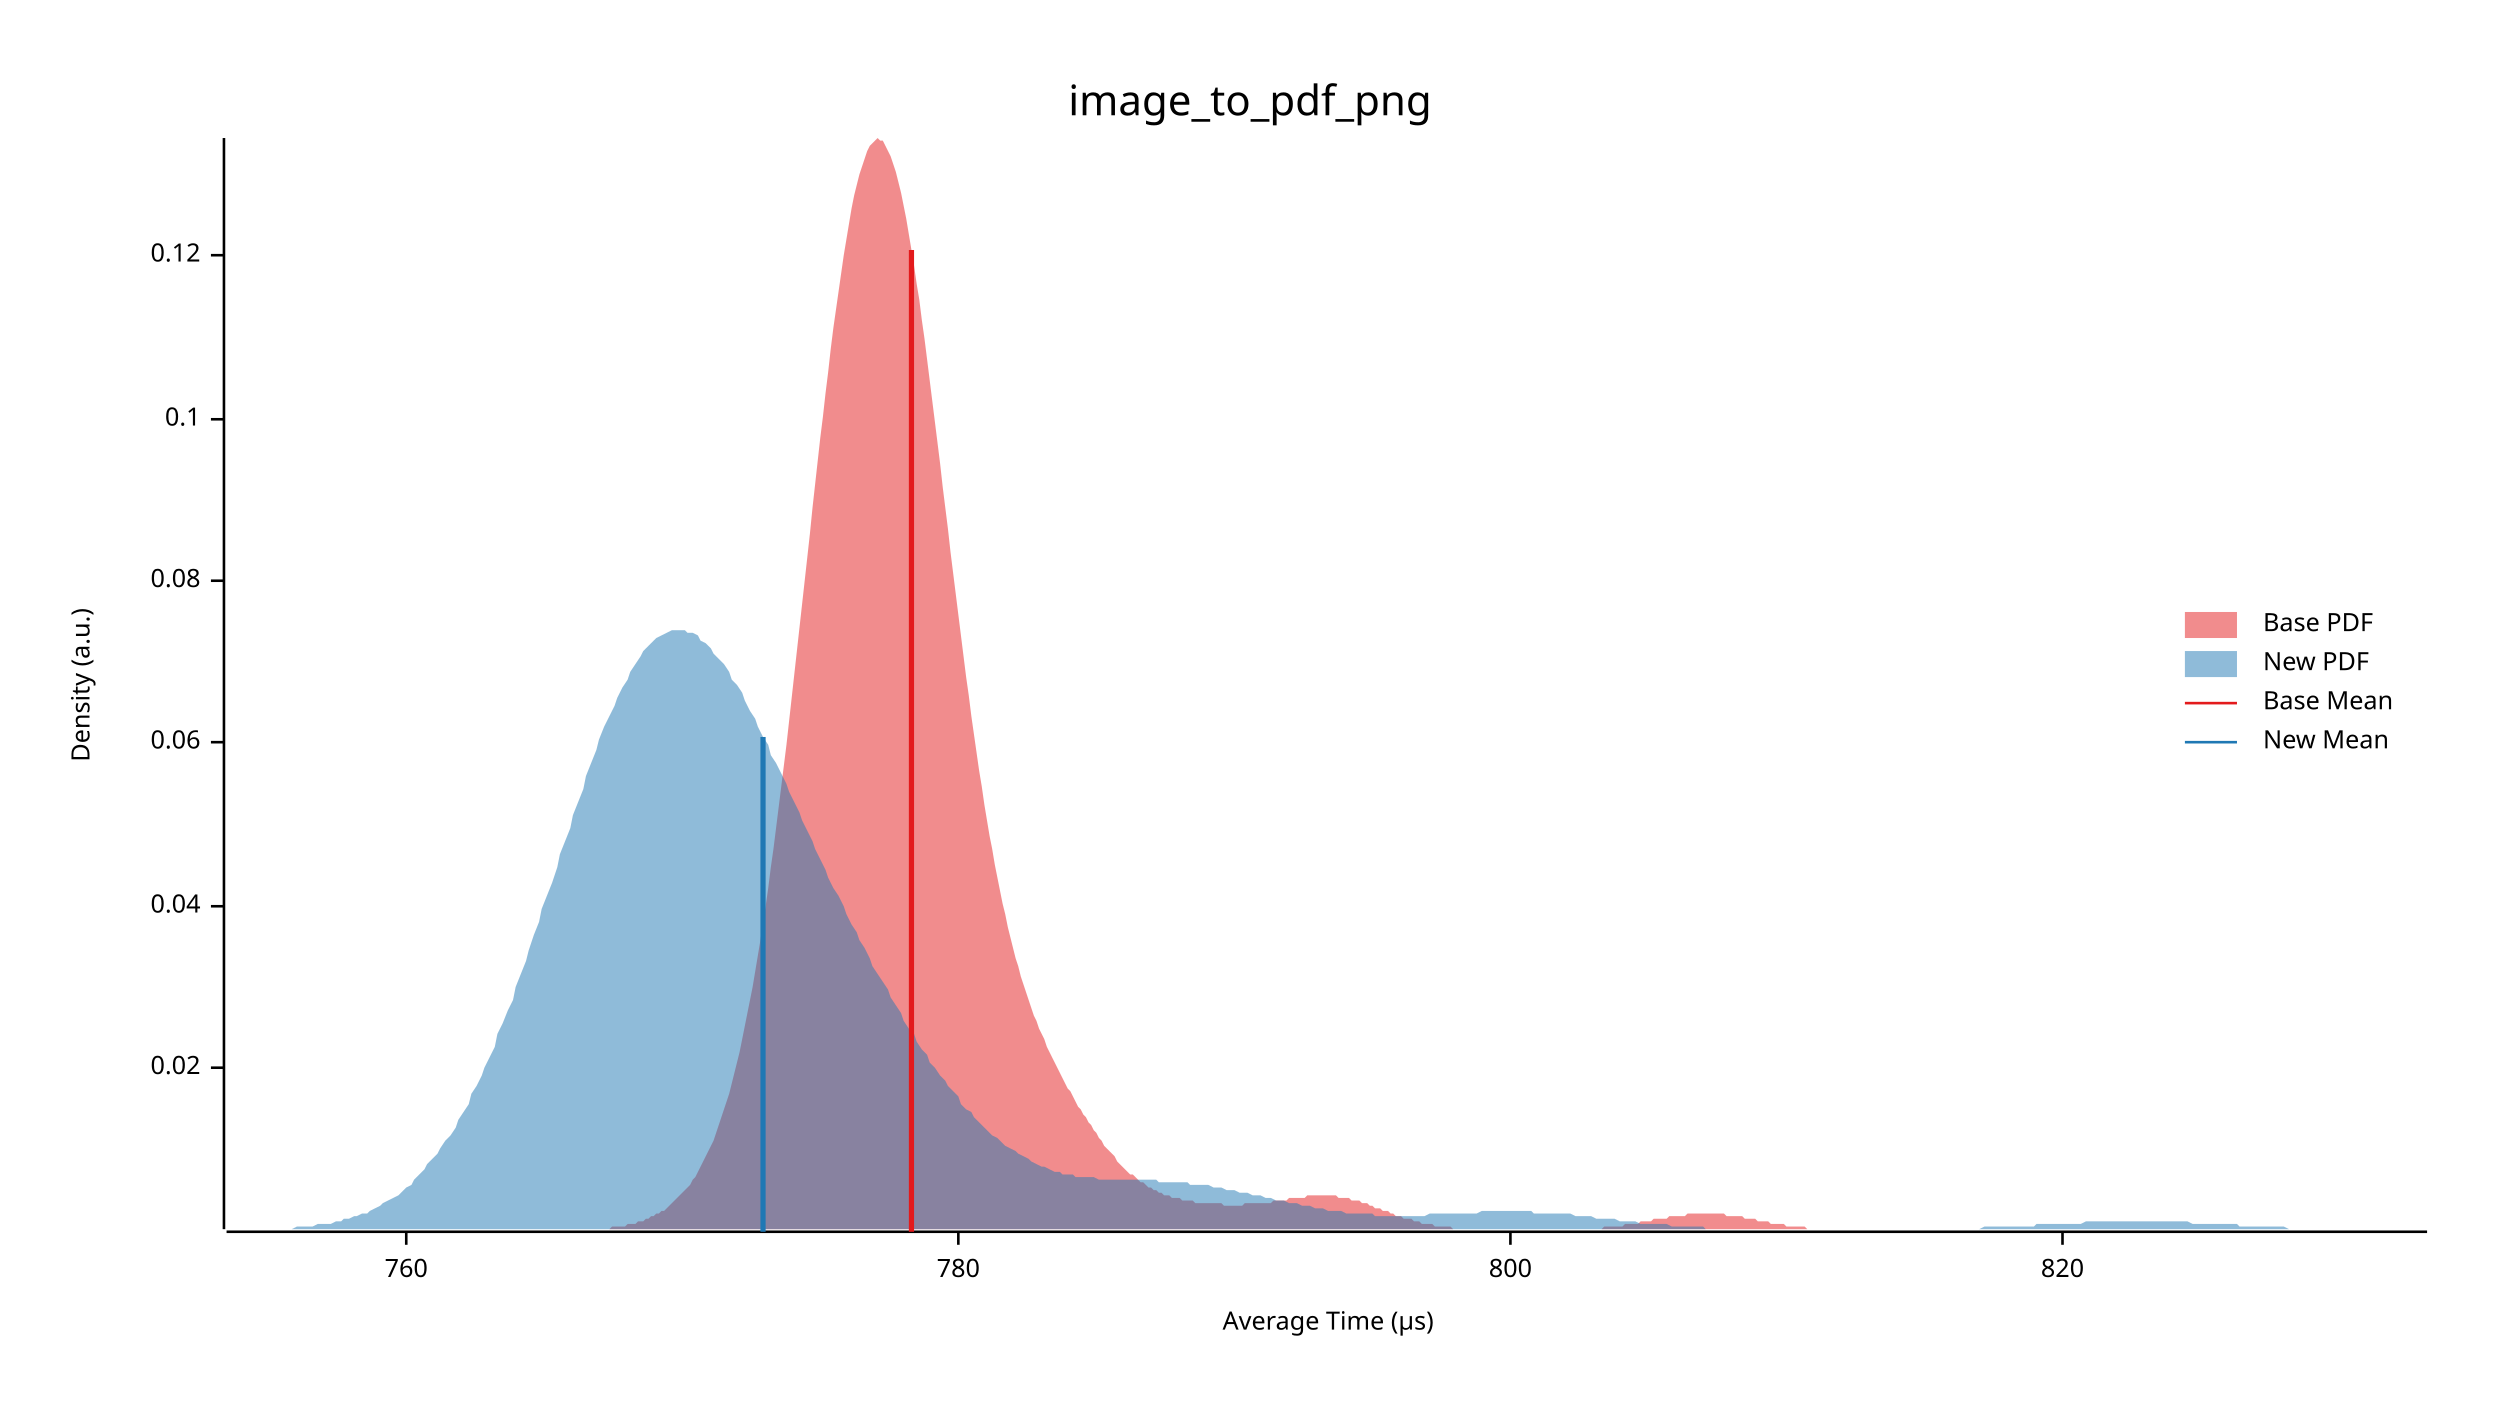
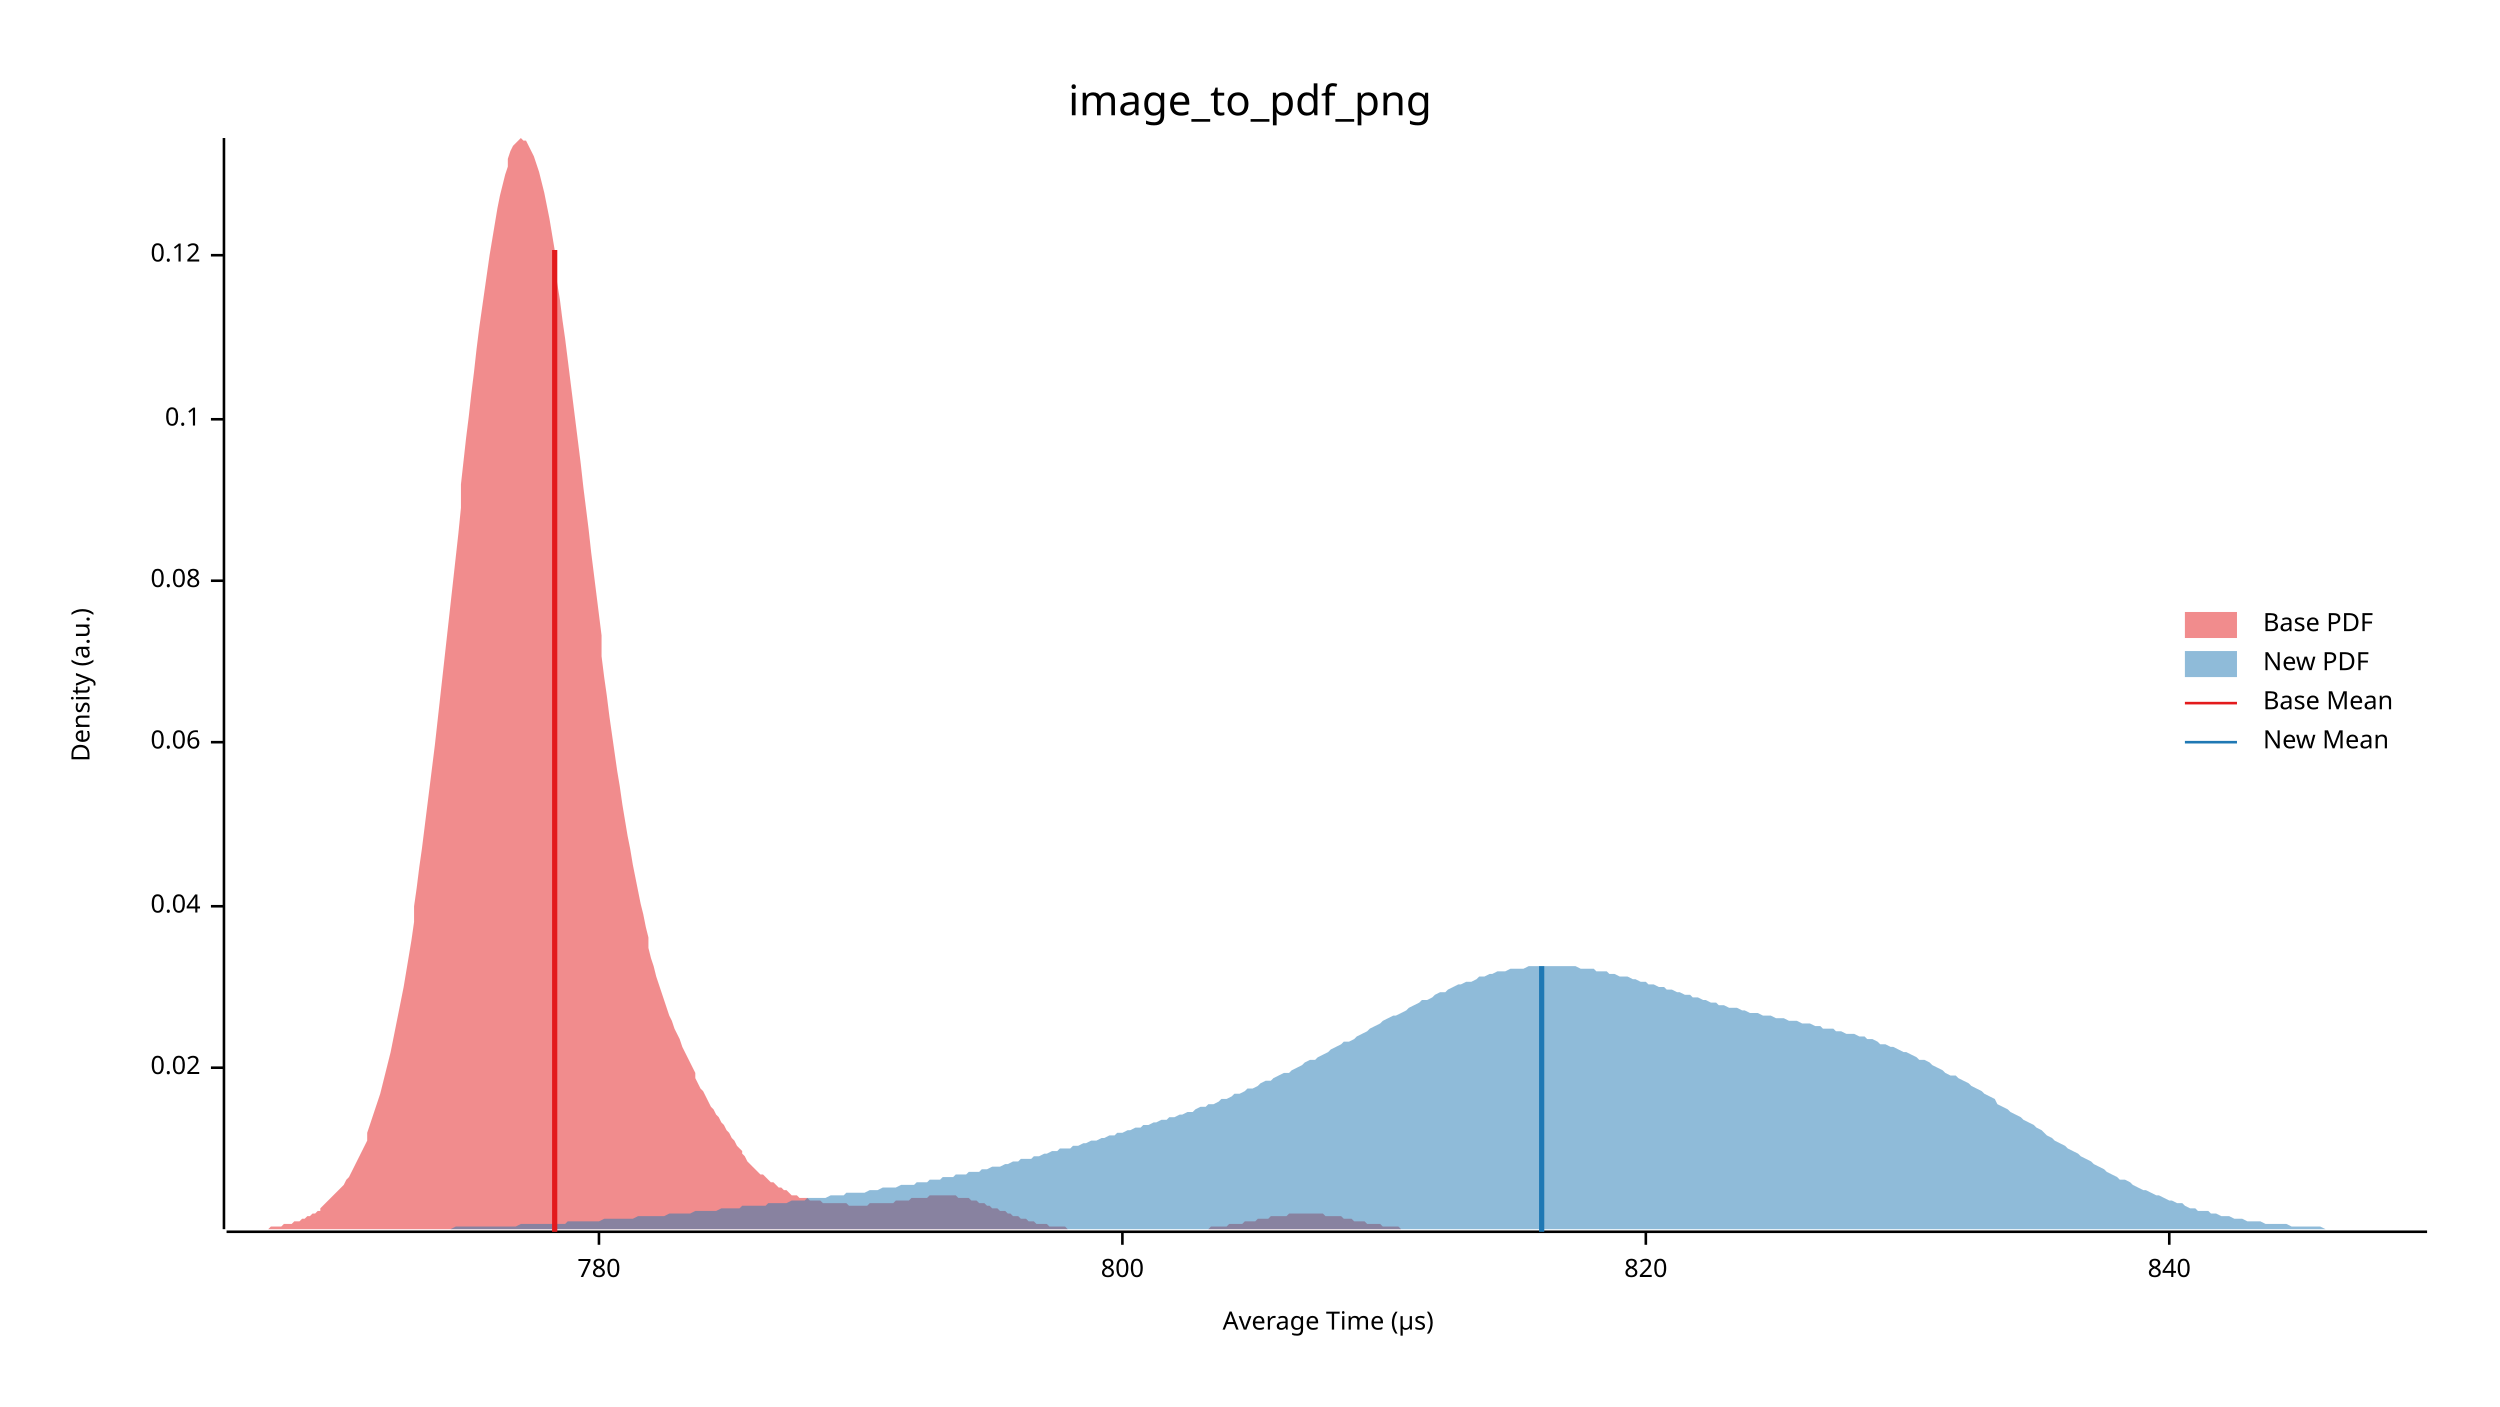
<svg xmlns="http://www.w3.org/2000/svg" width="960" height="540" viewBox="0 0 960 540">
  <text x="480" y="32" dy="0.76em" text-anchor="middle" font-family="sans-serif" font-size="16.129" opacity="1" fill="#000000">
image_to_pdf_png
</text>
  <text x="27" y="263" dy="0.76em" text-anchor="middle" font-family="sans-serif" font-size="9.677" opacity="1" fill="#000000" transform="rotate(270, 27, 263)">
Density (a.u.)
</text>
  <text x="510" y="513" dy="-0.5ex" text-anchor="middle" font-family="sans-serif" font-size="9.677" opacity="1" fill="#000000">
Average Time (µs)
</text>
  <polyline fill="none" opacity="1" stroke="#000000" stroke-width="1" points="86,53 86,472 " />
  <text x="77" y="410" dy="0.5ex" text-anchor="end" font-family="sans-serif" font-size="9.677" opacity="1" fill="#000000">
0.02
</text>
  <polyline fill="none" opacity="1" stroke="#000000" stroke-width="1" points="81,410 86,410 " />
  <text x="77" y="348" dy="0.5ex" text-anchor="end" font-family="sans-serif" font-size="9.677" opacity="1" fill="#000000">
0.04
</text>
  <polyline fill="none" opacity="1" stroke="#000000" stroke-width="1" points="81,348 86,348 " />
  <text x="77" y="285" dy="0.5ex" text-anchor="end" font-family="sans-serif" font-size="9.677" opacity="1" fill="#000000">
0.06
</text>
  <polyline fill="none" opacity="1" stroke="#000000" stroke-width="1" points="81,285 86,285 " />
  <text x="77" y="223" dy="0.5ex" text-anchor="end" font-family="sans-serif" font-size="9.677" opacity="1" fill="#000000">
0.08
</text>
  <polyline fill="none" opacity="1" stroke="#000000" stroke-width="1" points="81,223 86,223 " />
  <text x="77" y="161" dy="0.5ex" text-anchor="end" font-family="sans-serif" font-size="9.677" opacity="1" fill="#000000">
0.1
</text>
  <polyline fill="none" opacity="1" stroke="#000000" stroke-width="1" points="81,161 86,161 " />
  <text x="77" y="98" dy="0.5ex" text-anchor="end" font-family="sans-serif" font-size="9.677" opacity="1" fill="#000000">
0.12
</text>
  <polyline fill="none" opacity="1" stroke="#000000" stroke-width="1" points="81,98 86,98 " />
  <polyline fill="none" opacity="1" stroke="#000000" stroke-width="1" points="87,473 932,473 " />
-   <text x="156" y="483" dy="0.76em" text-anchor="middle" font-family="sans-serif" font-size="9.677" opacity="1" fill="#000000">
- 760
- </text>
-   <polyline fill="none" opacity="1" stroke="#000000" stroke-width="1" points="156,473 156,478 " />
-   <text x="368" y="483" dy="0.76em" text-anchor="middle" font-family="sans-serif" font-size="9.677" opacity="1" fill="#000000">
+   <text x="230" y="483" dy="0.76em" text-anchor="middle" font-family="sans-serif" font-size="9.677" opacity="1" fill="#000000">
780
</text>
-   <polyline fill="none" opacity="1" stroke="#000000" stroke-width="1" points="368,473 368,478 " />
-   <text x="580" y="483" dy="0.76em" text-anchor="middle" font-family="sans-serif" font-size="9.677" opacity="1" fill="#000000">
+   <polyline fill="none" opacity="1" stroke="#000000" stroke-width="1" points="230,473 230,478 " />
+   <text x="431" y="483" dy="0.76em" text-anchor="middle" font-family="sans-serif" font-size="9.677" opacity="1" fill="#000000">
800
</text>
-   <polyline fill="none" opacity="1" stroke="#000000" stroke-width="1" points="580,473 580,478 " />
-   <text x="792" y="483" dy="0.76em" text-anchor="middle" font-family="sans-serif" font-size="9.677" opacity="1" fill="#000000">
+   <polyline fill="none" opacity="1" stroke="#000000" stroke-width="1" points="431,473 431,478 " />
+   <text x="632" y="483" dy="0.76em" text-anchor="middle" font-family="sans-serif" font-size="9.677" opacity="1" fill="#000000">
820
</text>
-   <polyline fill="none" opacity="1" stroke="#000000" stroke-width="1" points="792,473 792,478 " />
-   <polygon opacity="0.5" fill="#E31A1C" points="217,472 218,472 219,472 220,472 221,472 222,472 223,472 224,472 225,472 226,472 227,472 228,472 229,472 230,472 231,472 232,472 233,472 234,472 235,471 236,471 237,471 238,471 239,471 240,471 241,470 242,470 243,470 244,470 245,469 246,469 247,469 248,468 249,468 250,467 251,467 252,466 253,466 254,465 255,465 256,464 257,463 258,462 259,461 260,460 261,459 262,458 263,457 264,456 265,455 266,453 267,452 268,450 269,448 270,446 271,444 272,442 273,440 274,438 275,435 276,432 277,429 278,426 279,423 280,420 281,416 282,412 283,408 284,404 285,399 286,394 287,389 288,384 289,379 290,373 291,367 292,361 293,354 294,348 295,341 296,333 297,326 298,318 299,310 300,302 301,294 302,286 303,277 304,268 305,259 306,250 307,241 308,232 309,223 310,214 311,205 312,195 313,186 314,177 315,168 316,160 317,151 318,143 319,134 320,126 321,119 322,112 323,105 324,98 325,92 326,86 327,80 328,75 329,71 330,67 331,64 332,61 333,58 334,56 335,55 336,54 337,53 338,54 339,54 340,56 341,58 342,60 343,63 344,66 345,70 346,74 347,79 348,84 349,90 350,96 351,102 352,109 353,115 354,123 355,130 356,138 357,146 358,154 359,162 360,170 361,178 362,187 363,195 364,203 365,212 366,220 367,228 368,236 369,244 370,252 371,260 372,267 373,275 374,282 375,289 376,296 377,302 378,309 379,315 380,321 381,326 382,332 383,337 384,342 385,347 386,351 387,356 388,360 389,364 390,368 391,371 392,375 393,378 394,381 395,384 396,387 397,390 398,392 399,395 400,397 401,399 402,402 403,404 404,406 405,408 406,410 407,412 408,414 409,416 410,418 411,419 412,421 413,423 414,425 415,426 416,428 417,429 418,431 419,432 420,434 421,435 422,437 423,438 424,440 425,441 426,442 427,443 428,444 429,446 430,447 431,448 432,449 433,450 434,451 435,451 436,452 437,453 438,454 439,454 440,455 441,456 442,456 443,457 444,457 445,458 446,458 447,459 448,459 449,459 450,460 451,460 452,460 453,460 454,461 455,461 456,461 457,461 458,461 459,462 460,462 461,462 462,462 463,462 464,462 465,462 466,462 467,462 468,462 469,462 470,463 471,463 472,463 473,463 474,463 475,463 476,463 477,463 478,462 479,462 480,462 481,462 482,462 483,462 484,462 485,462 486,462 487,462 488,462 489,461 490,461 491,461 492,461 493,461 494,461 495,460 496,460 497,460 498,460 499,460 500,460 501,460 502,459 503,459 504,459 505,459 506,459 507,459 508,459 509,459 510,459 511,459 512,459 513,459 514,460 515,460 516,460 517,460 518,460 519,461 520,461 521,461 522,461 523,462 524,462 525,462 526,463 527,463 528,464 529,464 530,464 531,465 532,465 533,465 534,466 535,466 536,467 537,467 538,467 539,468 540,468 541,468 542,468 543,469 544,469 545,469 546,470 547,470 548,470 549,470 550,470 551,471 552,471 553,471 554,471 555,471 556,471 557,471 558,472 559,472 560,472 561,472 562,472 563,472 564,472 565,472 566,472 567,472 568,472 569,472 570,472 571,472 572,472 573,472 574,472 575,472 576,472 577,472 578,472 579,472 580,472 581,472 582,472 583,472 584,472 585,472 586,472 587,472 588,472 589,472 590,472 591,472 592,472 593,472 594,472 595,472 596,472 597,472 598,472 599,472 600,472 601,472 602,472 603,472 604,472 605,472 606,472 607,472 608,472 609,472 610,472 611,472 612,472 613,472 614,472 615,472 616,471 617,471 618,471 619,471 620,471 621,471 622,471 623,471 624,470 625,470 626,470 627,470 628,470 629,470 630,469 631,469 632,469 633,469 634,469 635,468 636,468 637,468 638,468 639,468 640,468 641,467 642,467 643,467 644,467 645,467 646,467 647,467 648,466 649,466 650,466 651,466 652,466 653,466 654,466 655,466 656,466 657,466 658,466 659,466 660,466 661,466 662,466 663,467 664,467 665,467 666,467 667,467 668,467 669,467 670,468 671,468 672,468 673,468 674,468 675,469 676,469 677,469 678,469 679,469 680,470 681,470 682,470 683,470 684,470 685,470 686,471 687,471 688,471 689,471 690,471 691,471 692,471 693,471 694,472 695,472 696,472 697,472 698,472 699,472 700,472 701,472 702,472 703,472 704,472 705,472 706,472 707,472 708,472 709,472 710,472 711,472 712,472 713,472 714,472 715,472 716,472 716,472 217,472 " />
-   <polygon opacity="0.5" fill="#1F78B4" points="87,472 88,472 90,472 92,472 93,472 95,472 97,472 98,472 100,472 102,472 103,472 105,472 107,472 109,472 110,472 112,472 114,471 115,471 117,471 119,471 120,471 122,470 124,470 125,470 127,470 129,469 131,469 132,468 134,468 136,467 137,467 139,466 141,466 142,465 144,464 146,463 147,462 149,461 151,460 153,459 154,458 156,456 158,455 159,453 161,451 163,449 164,447 166,445 168,443 169,441 171,438 173,436 175,433 176,430 178,427 180,424 181,420 183,417 185,413 186,410 188,406 190,402 191,397 193,393 195,388 197,384 198,379 200,374 202,369 203,365 205,359 207,354 208,349 210,344 212,339 214,333 215,328 217,323 219,318 220,313 222,308 224,303 225,298 227,293 229,288 230,284 232,279 234,275 236,271 237,268 239,264 241,261 242,258 244,255 246,252 247,250 249,248 251,246 252,245 254,244 256,243 258,242 259,242 261,242 263,242 264,243 266,243 268,244 269,246 271,247 273,249 274,251 276,253 278,255 280,258 281,261 283,263 285,266 286,269 288,273 290,276 291,279 293,283 295,286 296,290 298,293 300,297 302,301 303,304 305,308 307,312 308,315 310,319 312,323 313,326 315,330 317,334 318,337 320,341 322,344 324,348 325,351 327,355 329,358 330,361 332,364 334,368 335,371 337,374 339,377 341,380 342,383 344,386 346,389 347,392 349,395 351,397 352,400 354,403 356,405 357,408 359,410 361,413 363,415 364,417 366,419 368,421 369,424 371,426 373,427 374,429 376,431 378,433 379,434 381,436 383,437 385,439 386,440 388,441 390,442 391,443 393,444 395,445 396,446 398,447 400,448 401,448 403,449 405,450 407,450 408,451 410,451 412,451 413,452 415,452 417,452 418,452 420,452 422,453 423,453 425,453 427,453 429,453 430,453 432,453 434,453 435,453 437,453 439,453 440,453 442,453 444,453 445,454 447,454 449,454 451,454 452,454 454,454 456,454 457,455 459,455 461,455 462,455 464,455 466,456 468,456 469,456 471,457 473,457 474,457 476,458 478,458 479,458 481,459 483,459 484,459 486,460 488,460 490,461 491,461 493,461 495,462 496,462 498,462 500,463 501,463 503,463 505,464 506,464 508,464 510,465 512,465 513,465 515,465 517,466 518,466 520,466 522,466 523,466 525,466 527,466 528,467 530,467 532,467 534,467 535,467 537,467 539,467 540,467 542,467 544,467 545,467 547,467 549,466 550,466 552,466 554,466 556,466 557,466 559,466 561,466 562,466 564,466 566,466 567,466 569,465 571,465 573,465 574,465 576,465 578,465 579,465 581,465 583,465 584,465 586,465 588,465 589,466 591,466 593,466 595,466 596,466 598,466 600,466 601,466 603,466 605,467 606,467 608,467 610,467 611,467 613,468 615,468 617,468 618,468 620,468 622,469 623,469 625,469 627,469 628,469 630,470 632,470 633,470 635,470 637,470 639,470 640,470 642,471 644,471 645,471 647,471 649,471 650,471 652,471 654,471 655,472 657,472 659,472 661,472 662,472 664,472 666,472 667,472 669,472 671,472 672,472 674,472 676,472 677,472 679,472 681,472 683,472 684,472 686,472 688,472 689,472 691,472 693,472 694,472 696,472 698,472 700,472 701,472 703,472 705,472 706,472 708,472 710,472 711,472 713,472 715,472 716,472 718,472 720,472 722,472 723,472 725,472 727,472 728,472 730,472 732,472 733,472 735,472 737,472 738,472 740,472 742,472 744,472 745,472 747,472 749,472 750,472 752,472 754,472 755,472 757,472 759,472 760,472 762,471 764,471 766,471 767,471 769,471 771,471 772,471 774,471 776,471 777,471 779,471 781,471 782,470 784,470 786,470 788,470 789,470 791,470 793,470 794,470 796,470 798,470 799,470 801,469 803,469 804,469 806,469 808,469 810,469 811,469 813,469 815,469 816,469 818,469 820,469 821,469 823,469 825,469 827,469 828,469 830,469 832,469 833,469 835,469 837,469 838,469 840,469 842,470 843,470 845,470 847,470 849,470 850,470 852,470 854,470 855,470 857,470 859,470 860,471 862,471 864,471 865,471 867,471 869,471 871,471 872,471 874,471 876,471 877,471 879,472 881,472 882,472 884,472 886,472 887,472 889,472 891,472 893,472 894,472 896,472 898,472 899,472 901,472 903,472 904,472 906,472 908,472 909,472 911,472 913,472 915,472 916,472 918,472 920,472 921,472 923,472 925,472 926,472 928,472 930,472 932,472 932,472 87,472 " />
-   <polyline fill="none" opacity="1" stroke="#E31A1C" stroke-width="2" points="350,473 350,96 " />
-   <polyline fill="none" opacity="1" stroke="#1F78B4" stroke-width="2" points="293,473 293,283 " />
+   <polyline fill="none" opacity="1" stroke="#000000" stroke-width="1" points="632,473 632,478 " />
+   <text x="833" y="483" dy="0.76em" text-anchor="middle" font-family="sans-serif" font-size="9.677" opacity="1" fill="#000000">
+ 840
+ </text>
+   <polyline fill="none" opacity="1" stroke="#000000" stroke-width="1" points="833,473 833,478 " />
+   <polygon opacity="0.5" fill="#E31A1C" points="87,472 87,472 88,472 89,472 90,472 91,472 92,472 93,472 94,472 95,472 96,472 97,472 98,472 99,472 100,472 101,472 102,472 103,472 104,471 105,471 105,471 106,471 107,471 108,471 109,470 110,470 111,470 112,470 113,469 114,469 115,469 116,468 117,468 118,467 119,467 120,466 121,466 122,465 123,465 123,464 124,463 125,462 126,461 127,460 128,459 129,458 130,457 131,456 132,455 133,453 134,452 135,450 136,448 137,446 138,444 139,442 140,440 141,438 141,435 142,432 143,429 144,426 145,423 146,420 147,416 148,412 149,408 150,404 151,399 152,394 153,389 154,384 155,379 156,373 157,367 158,361 159,354 159,348 160,341 161,333 162,326 163,318 164,310 165,302 166,294 167,286 168,277 169,268 170,259 171,250 172,241 173,232 174,223 175,214 176,205 177,195 177,186 178,177 179,168 180,160 181,151 182,143 183,134 184,126 185,119 186,112 187,105 188,98 189,92 190,86 191,80 192,75 193,71 194,67 195,64 195,61 196,58 197,56 198,55 199,54 200,53 201,54 202,54 203,56 204,58 205,60 206,63 207,66 208,70 209,74 210,79 211,84 212,90 213,96 213,102 214,109 215,115 216,123 217,130 218,138 219,146 220,154 221,162 222,170 223,178 224,187 225,195 226,203 227,212 228,220 229,228 230,236 231,244 231,252 232,260 233,267 234,275 235,282 236,289 237,296 238,302 239,309 240,315 241,321 242,326 243,332 244,337 245,342 246,347 247,351 248,356 249,360 249,364 250,368 251,371 252,375 253,378 254,381 255,384 256,387 257,390 258,392 259,395 260,397 261,399 262,402 263,404 264,406 265,408 266,410 267,412 267,414 268,416 269,418 270,419 271,421 272,423 273,425 274,426 275,428 276,429 277,431 278,432 279,434 280,435 281,437 282,438 283,440 284,441 285,442 285,443 286,444 287,446 288,447 289,448 290,449 291,450 292,451 293,451 294,452 295,453 296,454 297,454 298,455 299,456 300,456 301,457 302,457 303,458 303,458 304,459 305,459 306,459 307,460 308,460 309,460 310,460 311,461 312,461 313,461 314,461 315,461 316,462 317,462 318,462 319,462 320,462 321,462 321,462 322,462 323,462 324,462 325,462 326,463 327,463 328,463 329,463 330,463 331,463 332,463 333,463 334,462 335,462 336,462 337,462 338,462 339,462 339,462 340,462 341,462 342,462 343,462 344,461 345,461 346,461 347,461 348,461 349,461 350,460 351,460 352,460 353,460 354,460 355,460 356,460 357,459 357,459 358,459 359,459 360,459 361,459 362,459 363,459 364,459 365,459 366,459 367,459 368,460 369,460 370,460 371,460 372,460 373,461 374,461 375,461 375,461 376,462 377,462 378,462 379,463 380,463 381,464 382,464 383,464 384,465 385,465 386,465 387,466 388,466 389,467 390,467 391,467 392,468 393,468 393,468 394,468 395,469 396,469 397,469 398,470 399,470 400,470 401,470 402,470 403,471 404,471 405,471 406,471 407,471 408,471 409,471 410,472 411,472 411,472 412,472 413,472 414,472 415,472 416,472 417,472 418,472 419,472 420,472 421,472 422,472 423,472 424,472 425,472 426,472 427,472 428,472 429,472 429,472 430,472 431,472 432,472 433,472 434,472 435,472 436,472 437,472 438,472 439,472 440,472 441,472 442,472 443,472 444,472 445,472 446,472 447,472 447,472 448,472 449,472 450,472 451,472 452,472 453,472 454,472 455,472 456,472 457,472 458,472 459,472 460,472 461,472 462,472 463,472 464,472 465,471 465,471 466,471 467,471 468,471 469,471 470,471 471,471 472,470 473,470 474,470 475,470 476,470 477,470 478,469 479,469 480,469 481,469 482,469 483,468 483,468 484,468 485,468 486,468 487,468 488,467 489,467 490,467 491,467 492,467 493,467 494,467 495,466 496,466 497,466 498,466 499,466 500,466 501,466 501,466 502,466 503,466 504,466 505,466 506,466 507,466 508,466 509,467 510,467 511,467 512,467 513,467 514,467 515,467 516,468 517,468 518,468 519,468 519,468 520,469 521,469 522,469 523,469 524,469 525,470 526,470 527,470 528,470 529,470 530,470 531,471 532,471 533,471 534,471 535,471 536,471 537,471 537,471 538,472 539,472 540,472 541,472 542,472 543,472 544,472 545,472 546,472 547,472 548,472 549,472 550,472 551,472 552,472 553,472 554,472 555,472 555,472 556,472 557,472 558,472 559,472 559,472 87,472 " />
+   <polygon opacity="0.5" fill="#1F78B4" points="96,472 98,472 99,472 101,472 103,472 104,472 106,472 108,472 109,472 111,472 113,472 114,472 116,472 118,472 119,472 121,472 123,472 124,472 126,472 128,472 130,472 131,472 133,472 135,472 136,472 138,472 140,472 141,472 143,472 145,472 146,472 148,472 150,472 151,472 153,472 155,472 156,472 158,472 160,472 161,472 163,472 165,472 166,472 168,472 170,472 171,472 173,472 175,471 176,471 178,471 180,471 181,471 183,471 185,471 186,471 188,471 190,471 191,471 193,471 195,471 196,471 198,471 200,470 202,470 203,470 205,470 207,470 208,470 210,470 212,470 213,470 215,470 217,470 218,469 220,469 222,469 223,469 225,469 227,469 228,469 230,469 232,468 233,468 235,468 237,468 238,468 240,468 242,468 243,468 245,467 247,467 248,467 250,467 252,467 253,467 255,467 257,466 258,466 260,466 262,466 263,466 265,466 267,465 268,465 270,465 272,465 274,465 275,465 277,464 279,464 280,464 282,464 284,464 285,463 287,463 289,463 290,463 292,463 294,463 295,462 297,462 299,462 300,462 302,462 304,461 305,461 307,461 309,461 310,460 312,460 314,460 315,460 317,460 319,459 320,459 322,459 324,459 325,458 327,458 329,458 330,458 332,458 334,457 335,457 337,457 339,456 340,456 342,456 344,456 346,455 347,455 349,455 351,455 352,454 354,454 356,454 357,453 359,453 361,453 362,452 364,452 366,452 367,451 369,451 371,451 372,450 374,450 376,450 377,449 379,449 381,448 382,448 384,448 386,447 387,447 389,446 391,446 392,445 394,445 396,445 397,444 399,444 401,443 402,443 404,442 406,442 407,441 409,441 411,441 412,440 414,440 416,439 417,439 419,438 421,438 423,437 424,437 426,436 428,436 429,435 431,435 433,434 434,434 436,433 438,433 439,432 441,432 443,431 444,431 446,430 448,430 449,429 451,429 453,428 454,428 456,427 458,427 459,426 461,425 463,425 464,424 466,424 468,423 469,422 471,422 473,421 474,420 476,420 478,419 479,418 481,418 483,417 484,416 486,415 488,415 489,414 491,413 493,412 495,412 496,411 498,410 500,409 501,408 503,407 505,407 506,406 508,405 510,404 511,403 513,402 515,401 516,400 518,400 520,399 521,398 523,397 525,396 526,395 528,394 530,393 531,392 533,391 535,390 536,390 538,389 540,388 541,387 543,386 545,385 546,384 548,384 550,383 551,382 553,381 555,381 556,380 558,379 560,378 561,378 563,377 565,377 567,376 568,375 570,375 572,374 573,374 575,373 577,373 578,373 580,372 582,372 583,372 585,372 587,371 588,371 590,371 592,371 593,371 595,371 597,371 598,371 600,371 602,371 603,371 605,371 607,372 608,372 610,372 612,372 613,373 615,373 617,373 618,374 620,374 622,375 623,375 625,375 627,376 628,376 630,377 632,377 633,378 635,378 637,379 639,379 640,380 642,380 644,381 645,381 647,382 649,382 650,383 652,383 654,384 655,384 657,385 659,385 660,386 662,386 664,387 665,387 667,387 669,388 670,388 672,389 674,389 675,389 677,390 679,390 680,390 682,391 684,391 685,391 687,392 689,392 690,392 692,393 694,393 695,393 697,394 699,394 700,395 702,395 704,395 705,396 707,396 709,397 710,397 712,397 714,398 716,398 717,399 719,399 721,400 722,401 724,401 726,402 727,402 729,403 731,404 732,404 734,405 736,406 737,407 739,407 741,408 742,409 744,410 746,411 747,412 749,413 751,413 752,414 754,415 756,416 757,417 759,418 761,419 762,420 764,421 766,422 767,424 769,425 771,426 772,427 774,428 776,429 777,430 779,431 781,432 782,433 784,434 786,436 788,437 789,438 791,439 793,440 794,441 796,442 798,443 799,444 801,445 803,446 804,447 806,448 808,449 809,450 811,451 813,452 814,453 816,453 818,454 819,455 821,456 823,457 824,457 826,458 828,459 829,459 831,460 833,461 834,461 836,462 838,462 839,463 841,464 843,464 844,465 846,465 848,465 849,466 851,466 853,467 854,467 856,467 858,468 860,468 861,468 863,469 865,469 866,469 868,469 870,470 871,470 873,470 875,470 876,470 878,470 880,471 881,471 883,471 885,471 886,471 888,471 890,471 891,471 893,472 895,472 896,472 898,472 900,472 901,472 903,472 905,472 906,472 908,472 910,472 911,472 913,472 915,472 916,472 918,472 920,472 921,472 923,472 925,472 926,472 928,472 930,472 932,472 932,472 96,472 " />
+   <polyline fill="none" opacity="1" stroke="#E31A1C" stroke-width="2" points="213,473 213,96 " />
+   <polyline fill="none" opacity="1" stroke="#1F78B4" stroke-width="2" points="592,473 592,371 " />
  <text x="869" y="235" dy="0.76em" text-anchor="start" font-family="sans-serif" font-size="9.677" opacity="1" fill="#000000">
Base PDF
</text>
  <text x="869" y="250" dy="0.76em" text-anchor="start" font-family="sans-serif" font-size="9.677" opacity="1" fill="#000000">
New PDF
</text>
  <text x="869" y="265" dy="0.76em" text-anchor="start" font-family="sans-serif" font-size="9.677" opacity="1" fill="#000000">
Base Mean
</text>
  <text x="869" y="280" dy="0.76em" text-anchor="start" font-family="sans-serif" font-size="9.677" opacity="1" fill="#000000">
New Mean
</text>
  <rect x="839" y="235" width="20" height="10" opacity="0.5" fill="#E31A1C" stroke="none" />
  <rect x="839" y="250" width="20" height="10" opacity="0.5" fill="#1F78B4" stroke="none" />
  <polyline fill="none" opacity="1" stroke="#E31A1C" stroke-width="1" points="839,270 859,270 " />
  <polyline fill="none" opacity="1" stroke="#1F78B4" stroke-width="1" points="839,285 859,285 " />
</svg>
